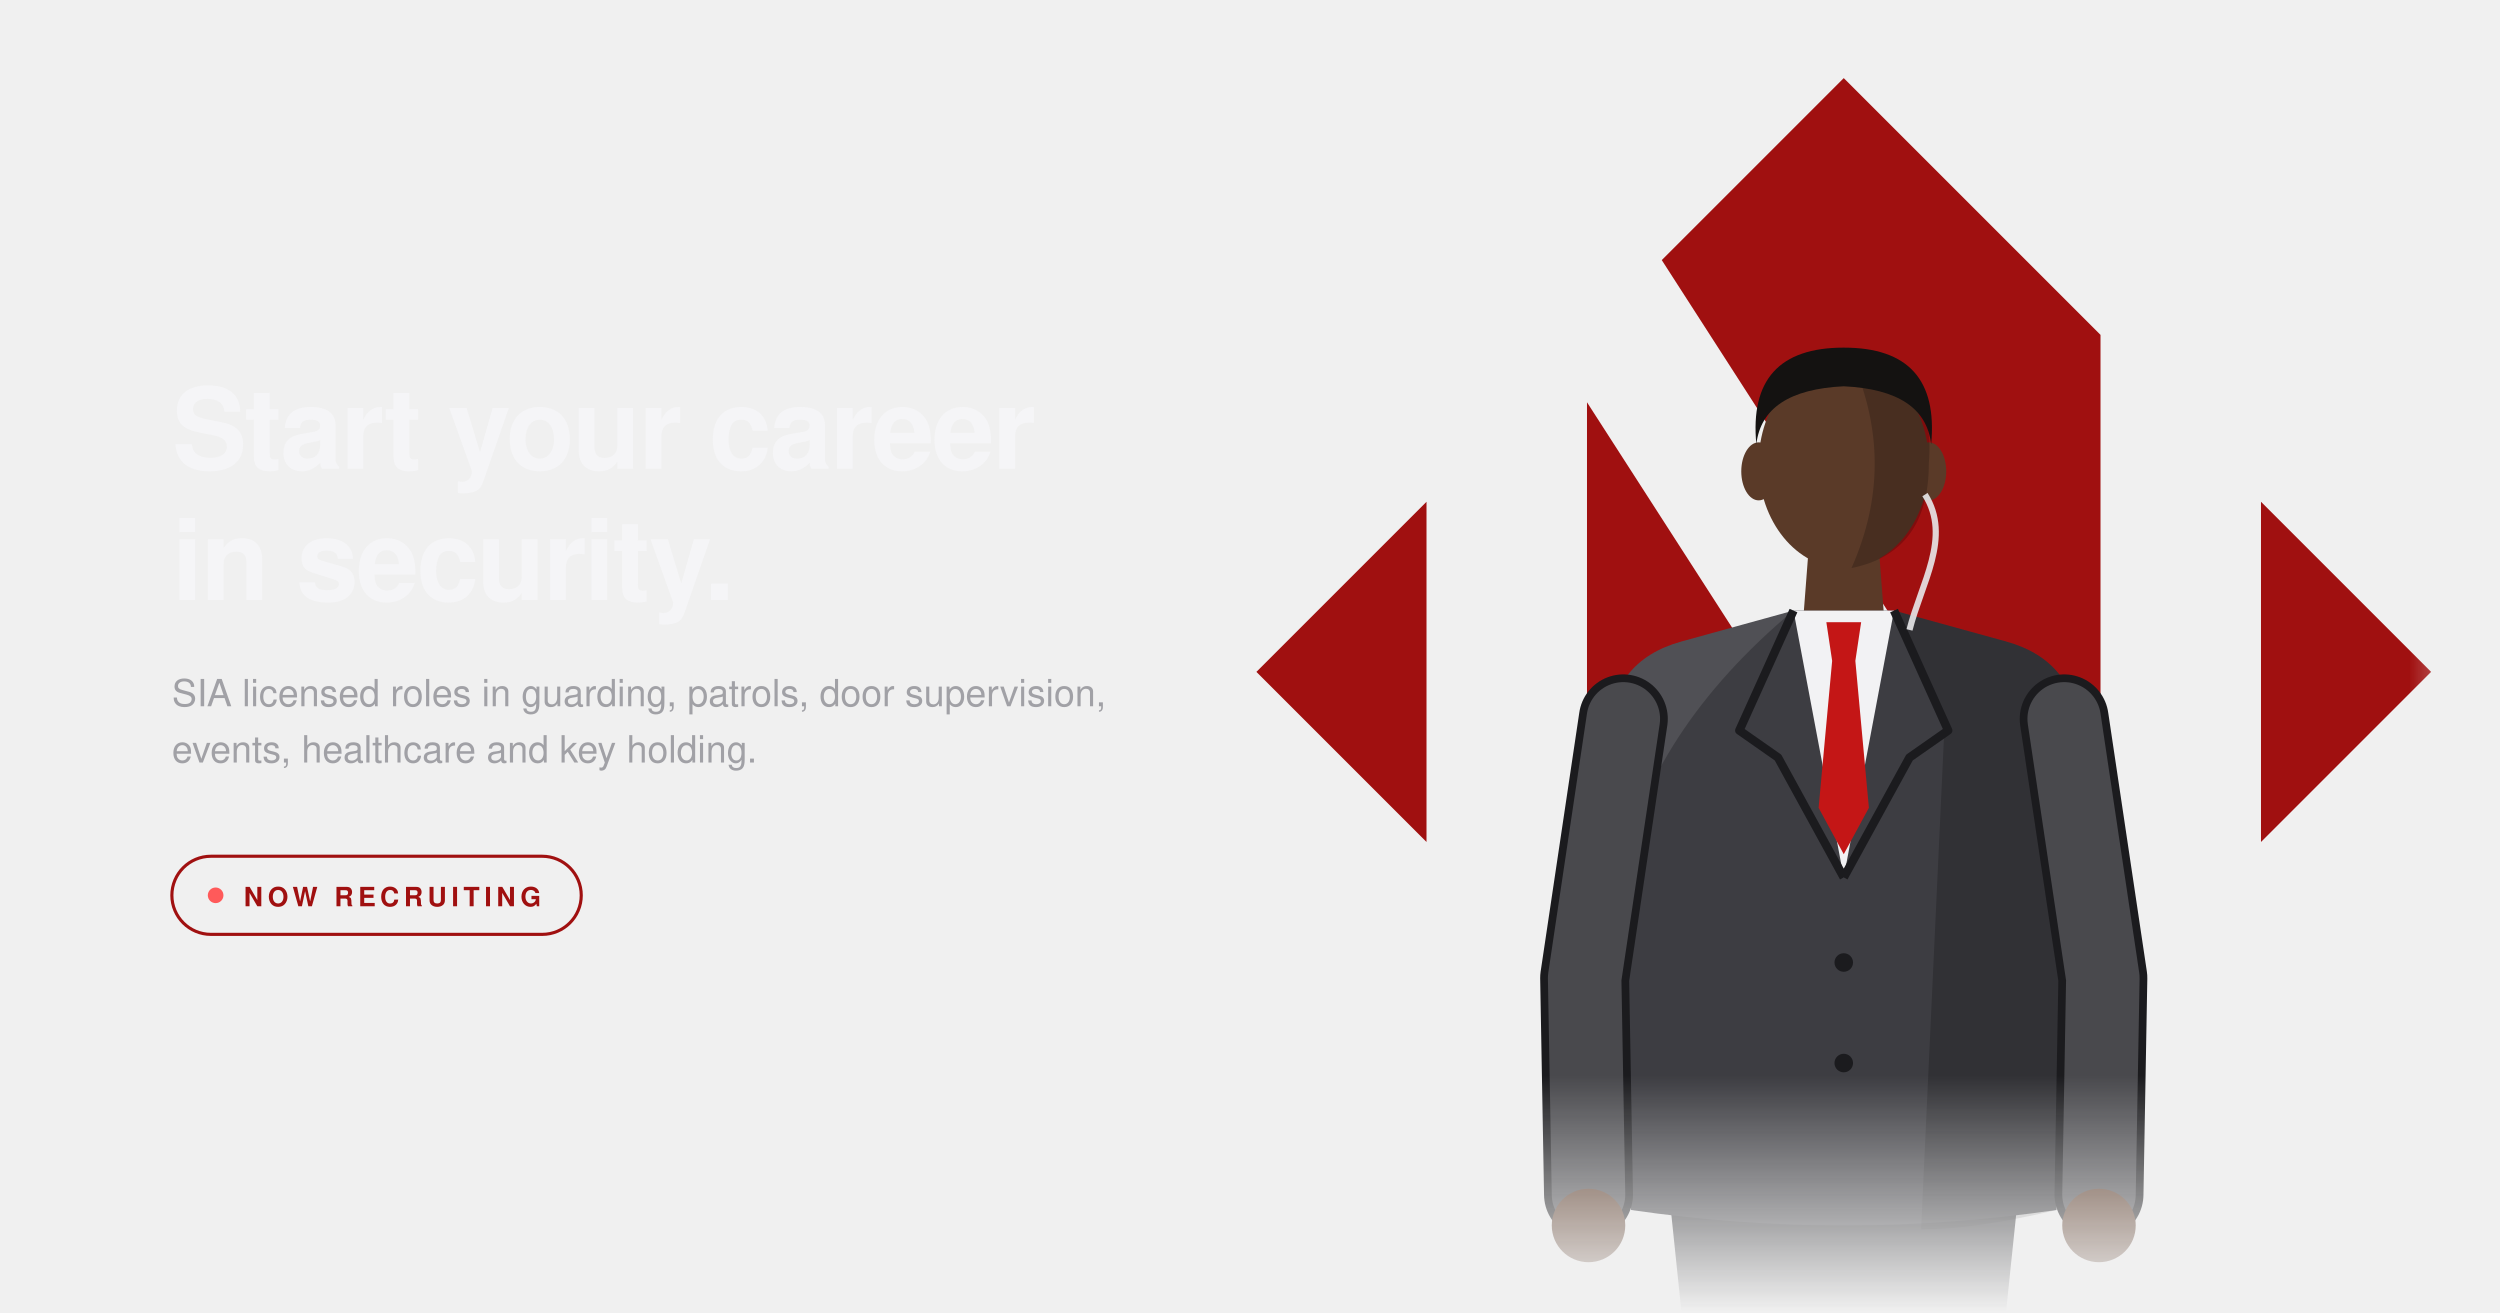
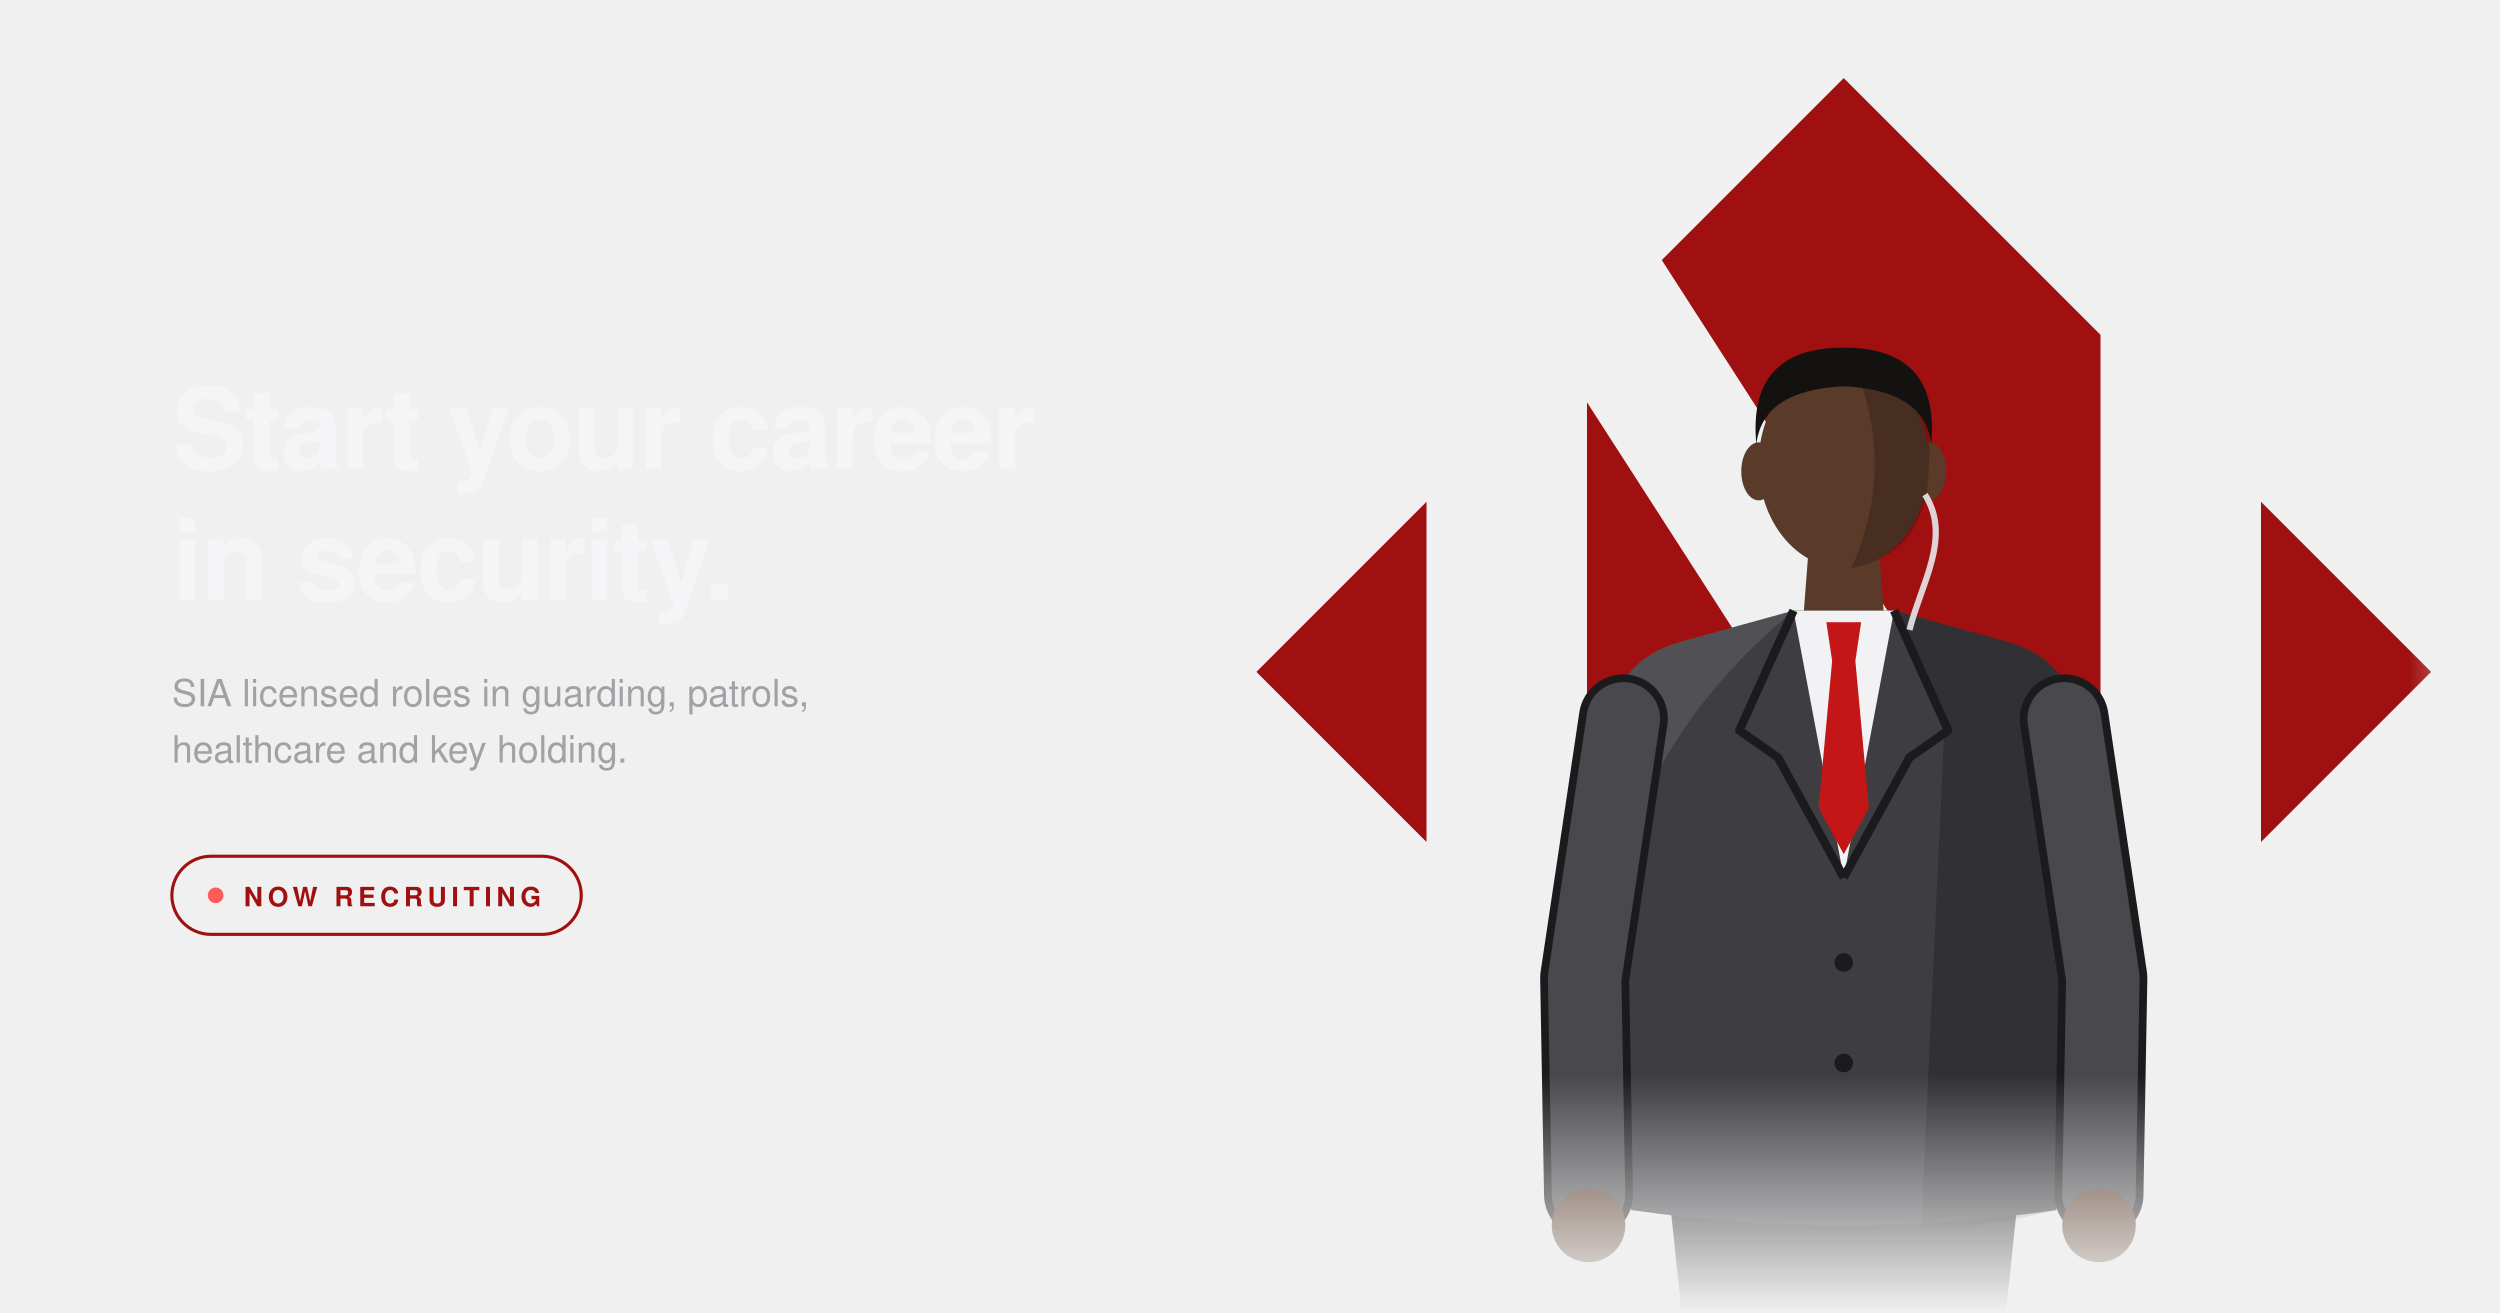
<svg xmlns="http://www.w3.org/2000/svg" viewBox="0 0 1600 840" width="1600" height="840" role="img">
  <defs>
    <style>@keyframes blink{0%,58%{opacity:1}62%,96%{opacity:.12}100%{opacity:1}}@keyframes breathe{0%,100%{transform:scale(1,1)}50%{transform:scale(1.007,1.012)}}@media (prefers-reduced-motion:reduce){*{animation:none!important}}</style>
    <linearGradient id="l1" x1="0" y1="0" x2="1" y2="0">
      <stop offset="0" stop-color="#fff" stop-opacity="0" />
      <stop offset="0" stop-color="#fff" />
      <stop offset="0.96" stop-color="#fff" />
      <stop offset="1" stop-color="#fff" stop-opacity="0" />
    </linearGradient>
    <linearGradient id="l2" x1="0" y1="0" x2="0" y2="1">
      <stop offset="0" stop-color="#fff" />
      <stop offset="0.001" stop-color="#fff" />
      <stop offset="0.82" stop-color="#fff" />
      <stop offset="1" stop-color="#fff" stop-opacity="0" />
    </linearGradient>
    <mask id="m3" maskUnits="userSpaceOnUse" x="0" y="0" width="1600" height="840">
      <rect width="1600" height="840" fill="url(#l1)" />
    </mask>
    <mask id="m4" maskUnits="userSpaceOnUse" x="0" y="0" width="1600" height="840">
      <rect width="1600" height="840" fill="url(#l2)" />
    </mask>
  </defs>
  <g mask="url(#m4)">
    <g mask="url(#m3)">
      <path d="M0 -185L80 -105L80 84L-56.7 -128.3ZM0 185L-80 105L-80 -84L56.7 128.3ZM-183 0L-130 -53L-130 53ZM183 0L130 -53L130 53Z" transform="translate(1180 430) scale(2.0541)" fill="#a01010" />
      <g transform="translate(1180 1210) scale(2.475 2.475)">
        <g style="animation:breathe 4.6s ease-in-out -4.2s infinite;transform-origin:0px 0px;transform-box:view-box">
          <path d="M-21 -192L-27 -10M21 -192L27 -10" fill="none" stroke="#2f2f33" stroke-width="31" />
          <polygon points="-47,-198 47,-198 42,-150 3,-142 0,-150 -3,-142 -42,-150" fill="#2f2f33" />
          <ellipse cx="-30" cy="-7" rx="19" ry="8" fill="#0b0b0c" />
          <ellipse cx="30" cy="-7" rx="19" ry="8" fill="#0b0b0c" />
          <polygon points="-9,-348 9,-348 11,-322 -11,-322" fill="#5a3a28" />
          <path d="M-13 -331L-42 -323Q-60 -318 -61 -299L-55 -176Q0 -168 55 -176L61 -299Q60 -318 42 -323L13 -331Z" fill="#3d3d42" />
          <path d="M13 -331L42 -323Q60 -318 61 -299L55 -176Q34 -171 20 -171L26 -300Z" fill="#000" opacity="0.2" />
          <path d="M-13 -331L-42 -323Q-60 -318 -61 -299L-58 -262Q-50 -300 -13 -331Z" fill="#fff" opacity="0.1" />
          <polygon points="-13,-331 13,-331 0,-262" fill="#f2f2f4" />
          <path d="M-4.5 -328L4.5 -328L3 -318L6.5 -280L0 -268L-6.5 -280L-3 -318Z" fill="#c41616" />
          <path d="M-13 -331L-27 -300L-17 -293L0 -262M13 -331L27 -300L17 -293L0 -262" fill="none" stroke="#1b1b1e" stroke-width="2.2" stroke-linejoin="round" />
          <circle cx="0" cy="-240" r="2.4" fill="#1b1b1e" />
          <circle cx="0" cy="-214" r="2.4" fill="#1b1b1e" />
          <path d="M-57 -303L-67 -236L-66 -180" fill="none" stroke="#1b1b1e" stroke-width="23" stroke-linecap="round" stroke-linejoin="round" />
          <path d="M-57 -303L-67 -236L-66 -180" fill="none" stroke="#49494d" stroke-width="19" stroke-linecap="round" stroke-linejoin="round" />
          <path d="M57 -303L67 -236L66 -180" fill="none" stroke="#1b1b1e" stroke-width="23" stroke-linecap="round" stroke-linejoin="round" />
          <path d="M57 -303L67 -236L66 -180" fill="none" stroke="#49494d" stroke-width="19" stroke-linecap="round" stroke-linejoin="round" />
          <circle cx="-66" cy="-172" r="9.5" fill="#5a3a28" />
          <circle cx="66" cy="-172" r="9.5" fill="#5a3a28" />
          <ellipse cx="-22" cy="-367" rx="4.5" ry="7.5" fill="#5a3a28" />
          <ellipse cx="22" cy="-367" rx="4.5" ry="7.5" fill="#5a3a28" />
          <ellipse cx="0" cy="-369" rx="22" ry="27" fill="#5a3a28" />
          <path d="M2 -396Q24 -394 22 -369Q22 -346 2 -342Q14 -369 2 -396Z" fill="#000" opacity="0.2" />
          <path d="M-22.6 -374Q-25 -399 0 -399Q25 -399 22.6 -374Q21 -388 0 -389Q-21 -388 -22.6 -374Z" fill="#141211" />
          <path d="M21 -361C28 -350 20 -338 17 -326" fill="none" stroke="#e8e8ea" stroke-width="1.6" opacity="0.9" />
        </g>
      </g>
      <text x="110" y="300" font-family="-apple-system,BlinkMacSystemFont,'Segoe UI',Helvetica,Arial,sans-serif" font-size="72" font-weight="700" fill="#f5f5f7" text-anchor="start" letter-spacing="-1.5">Start your career</text>
      <text x="110" y="384" font-family="-apple-system,BlinkMacSystemFont,'Segoe UI',Helvetica,Arial,sans-serif" font-size="72" font-weight="700" fill="#f5f5f7" text-anchor="start" letter-spacing="-1.5">in security.</text>
-       <text x="110" y="452" font-family="-apple-system,BlinkMacSystemFont,'Segoe UI',Helvetica,Arial,sans-serif" font-size="24" font-weight="500" fill="#a1a1a6" text-anchor="start">SIA licensed roles in guarding, patrols, door supervision,</text>
-       <text x="110" y="488" font-family="-apple-system,BlinkMacSystemFont,'Segoe UI',Helvetica,Arial,sans-serif" font-size="24" font-weight="500" fill="#a1a1a6" text-anchor="start">events, healthcare and key holding.</text>
+       <text x="110" y="452" font-family="-apple-system,BlinkMacSystemFont,'Segoe UI',Helvetica,Arial,sans-serif" font-size="24" font-weight="500" fill="#a1a1a6" text-anchor="start">SIA licensed roles in guarding, patrols,</text>
+       <text x="110" y="488" font-family="-apple-system,BlinkMacSystemFont,'Segoe UI',Helvetica,Arial,sans-serif" font-size="24" font-weight="500" fill="#a1a1a6" text-anchor="start">healthcare and key holding.</text>
      <rect x="110" y="548" width="262" height="50" fill="none" rx="25" stroke="#a01010" stroke-width="2" />
      <circle cx="138" cy="573" r="5" fill="#ff5a5a" style="animation:blink 1.4s linear -0s infinite;transform-origin:50% 50%;transform-box:fill-box" />
      <text x="156" y="580" font-family="-apple-system,BlinkMacSystemFont,'Segoe UI',Helvetica,Arial,sans-serif" font-size="17" font-weight="800" fill="#a01010" text-anchor="start" letter-spacing="3">NOW RECRUITING</text>
    </g>
  </g>
</svg>
